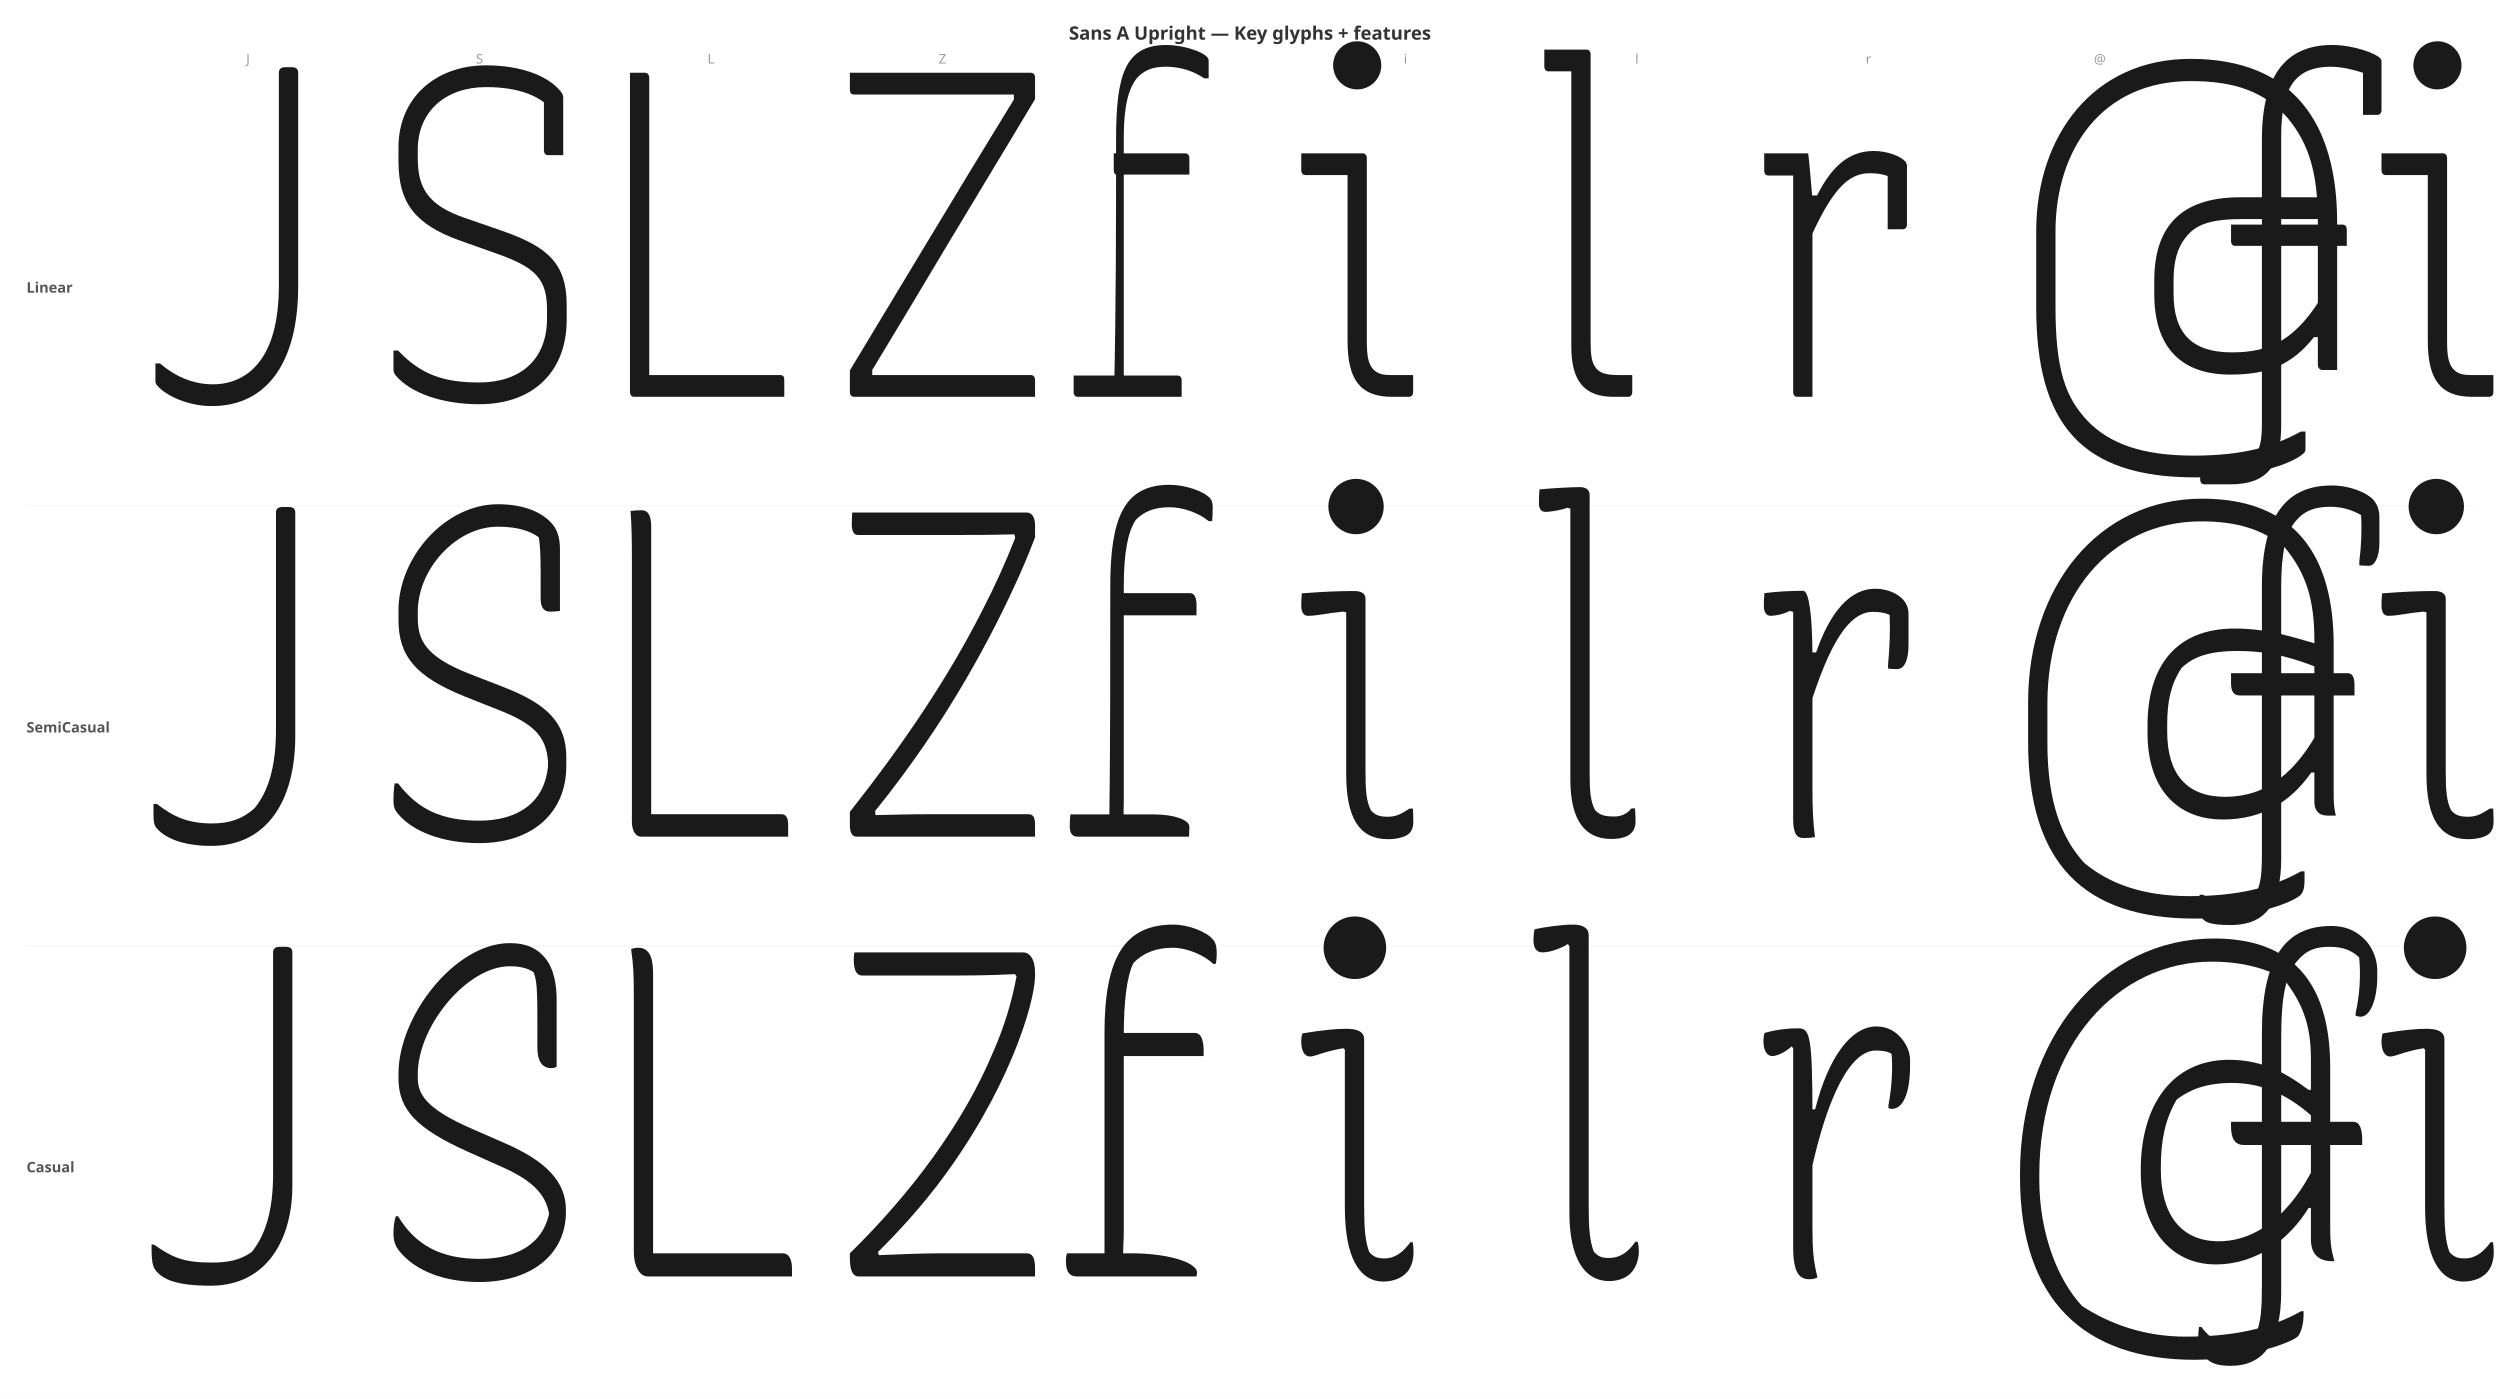
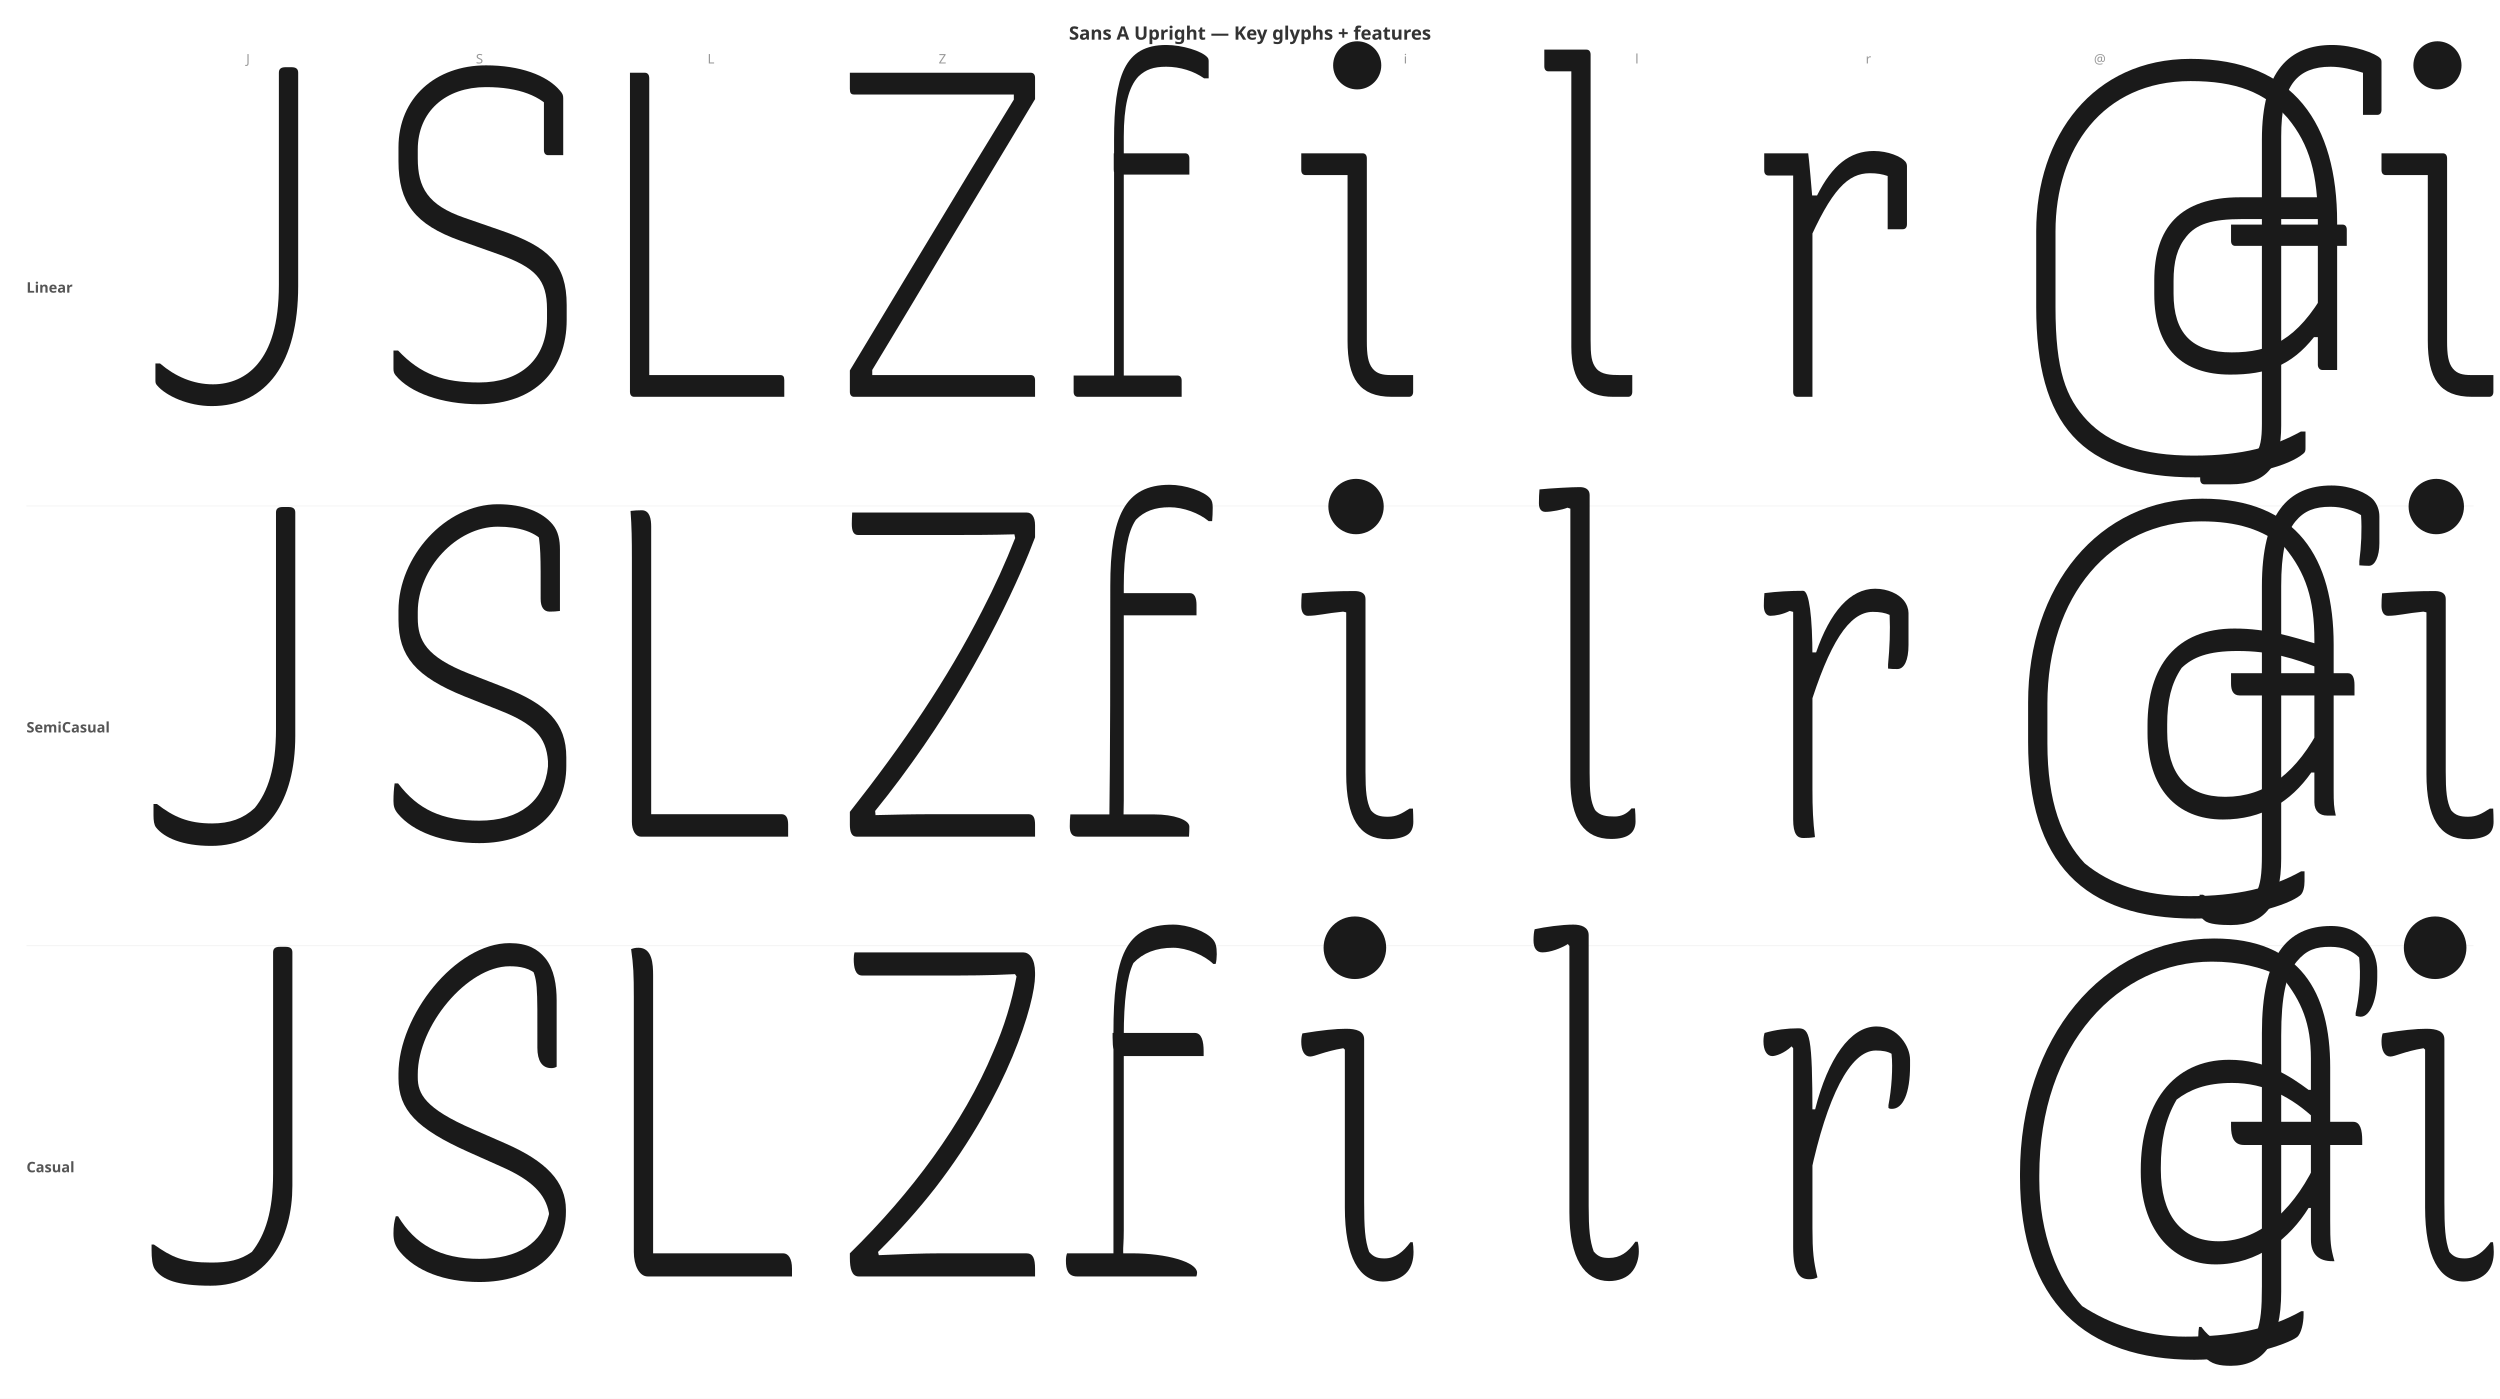
<svg xmlns="http://www.w3.org/2000/svg" width="1890.0" height="1057.5" viewBox="0 0 1890.0 1057.5">
  <rect width="100%" height="100%" fill="white" />
  <text x="945.0" y="30" text-anchor="middle" font-size="14" font-family="sans-serif" font-weight="bold" fill="#333">Sans A Upright — Key glyphs + features</text>
  <text x="187.5" y="48" text-anchor="middle" font-size="10" font-family="sans-serif" fill="#999">J</text>
  <text x="362.5" y="48" text-anchor="middle" font-size="10" font-family="sans-serif" fill="#999">S</text>
  <text x="537.5" y="48" text-anchor="middle" font-size="10" font-family="sans-serif" fill="#999">L</text>
  <text x="712.5" y="48" text-anchor="middle" font-size="10" font-family="sans-serif" fill="#999">Z</text>
  <text x="887.5" y="48" text-anchor="middle" font-size="10" font-family="sans-serif" fill="#999">f</text>
  <text x="1062.5" y="48" text-anchor="middle" font-size="10" font-family="sans-serif" fill="#999">i</text>
  <text x="1237.5" y="48" text-anchor="middle" font-size="10" font-family="sans-serif" fill="#999">l</text>
  <text x="1412.5" y="48" text-anchor="middle" font-size="10" font-family="sans-serif" fill="#999">r</text>
  <text x="1587.5" y="48" text-anchor="middle" font-size="10" font-family="sans-serif" fill="#999">@</text>
  <text x="1762.5" y="48" text-anchor="middle" font-size="10" font-family="sans-serif" fill="#999">fi</text>
  <text x="20" y="221.25" font-size="11" font-family="sans-serif" font-weight="bold" fill="#555">Linear</text>
  <path d="M160.958 290.55C146.083 290.55 132.375 284.6 121.0 274.8H117.5C117.5 279.35 117.5 283.2 117.5 287.75C117.5 289.5 117.792 290.2 118.667 291.25C125.375 299.3 142.292 307.0 160.083 307.0C201.5 307.0 225.417 274.45 225.417 216.35C225.417 163.105 225.417 108.246 225.417 55C225.417 52.2 223.958 50.8 220.312 50.8C218.854 50.8 217.396 50.8 215.938 50.8C212.292 50.8 210.833 52.2 210.833 55C210.833 55 210.833 55 210.833 55C210.833 55 210.833 55 210.833 55C210.833 107.899 210.833 162.401 210.833 215.3C210.833 245.4 204.417 263.6 194.792 275.15C186.333 285.3 174.375 290.55 160.958 290.55Z" fill="#1a1a1a" />
  <path d="M367.458 49.4C329.25 49.4 301.25 74.035 301.25 111.35V121.85C301.25 153.35 313.53 169.736 348.208 182.05L376.792 192.2C405.06 202.238 413.542 211.45 413.542 233.85V240.85C413.542 272.0 393.24 289.15 362.208 289.15C335.375 289.15 318.167 283.2 300.958 265.0H297.458C297.458 269.55 297.458 273.989 297.458 278.65C297.458 280.75 297.75 282.15 299.208 283.9C309.885 296.712 333.598 305.6 362.208 305.6C404.208 305.6 428.417 279.89 428.417 241.9V230.7C428.417 199.292 414.433 186.58 379.125 174.35L350.833 164.55C323.415 155.053 315.833 141.8 315.833 119.75V113.1C315.833 84.4 336.715 65.85 367.458 65.85C392.25 65.85 409.458 72.5 419.083 85.1L411.208 66.9C411.208 82.3 411.208 98.05 411.208 113.45C411.208 115.9 412.375 117.3 414.417 117.3C418.208 117.3 422.0 117.3 425.792 117.3C425.792 102.964 425.792 88.6 425.792 74.25C425.792 71.8 425.208 70.75 423.458 68.65C413.542 56.75 392.833 49.4 367.458 49.4Z" fill="#1a1a1a" />
  <path d="M479.458 300.0H592.917C592.917 296.85 592.917 291.6 592.917 287.4C592.917 284.6 592.042 283.55 589.708 283.55H490.833C490.833 208.65 490.833 133.75 490.833 58.85C490.833 56.75 489.667 55 487.625 55C483.833 55 480.042 55 476.25 55C476.25 66.55 476.25 78.45 476.25 90.0C476.25 123.6 476.25 217.05 476.25 296.15C476.25 298.6 477.417 300.0 479.458 300.0Z" fill="#1a1a1a" />
  <path d="M782.5 300.0C782.5 295.8 782.5 291.6 782.5 287.4C782.5 284.95 781.333 283.55 779.292 283.55H700.833C681.875 283.55 671.375 283.55 659.417 283.55V279.7C669.042 263.95 678.958 247.15 689.167 230.35C724.75 170.5 762.083 109.25 782.5 74.95V58.85C782.5 56.4 781.333 55 779.292 55H642.5C642.5 60.6 642.5 63.4 642.5 67.25C642.5 70.4 643.375 71.45 645.708 71.45H712.208C736.125 71.45 750.125 71.45 766.458 71.45V75.3C755.375 93.5 744.583 111.0 734.375 127.8C704.625 176.8 676.917 223.0 642.5 280.05V296.15C642.5 298.6 643.667 300.0 645.708 300.0Z" fill="#1a1a1a" />
-   <path d="M881.667 34.0C850.167 34.0 843.75 57.45 843.75 105.4C843.75 169.1 843.75 232.8 842.233 296.5H850.75L849.583 292.65C849.583 288.45 849.583 284.6 849.583 280.4C849.583 221.25 849.583 162.1 849.583 103.3C849.583 80.55 853.083 65.85 860.667 57.8C866.208 52.55 872.042 50.45 881.667 50.45C892.167 50.45 902.602 53.762 910.25 59.2H913.75C913.75 55 913.75 50.45 913.75 46.25C913.75 44.85 913.458 44.15 912.875 43.45C908.792 38.55 893.625 34.0 881.667 34.0ZM842.0 115.9C842.0 120.45 842.0 123.6 842.0 128.15C842.0 130.6 842.7 132.0 843.925 132.0H899.167C899.167 127.45 899.167 124.3 899.167 119.75C899.167 117.3 898.0 115.9 895.958 115.9ZM811.667 283.9C811.667 288.45 811.667 291.6 811.667 296.15C811.667 298.6 812.833 300.0 814.875 300.0H893.333C893.333 295.45 893.333 292.3 893.333 287.75C893.333 285.3 892.167 283.9 890.125 283.9Z" fill="#1a1a1a" />
+   <path d="M881.667 34.0C850.167 34.0 842.233 57.45 842.233 105.4C842.233 169.1 842.233 232.8 842.233 296.5H850.75L849.583 292.65C849.583 288.45 849.583 284.6 849.583 280.4C849.583 221.25 849.583 162.1 849.583 103.3C849.583 80.55 853.083 65.85 860.667 57.8C866.208 52.55 872.042 50.45 881.667 50.45C892.167 50.45 902.602 53.762 910.25 59.2H913.75C913.75 55 913.75 50.45 913.75 46.25C913.75 44.85 913.458 44.15 912.875 43.45C908.792 38.55 893.625 34.0 881.667 34.0ZM842.0 115.9C842.0 120.45 842.0 123.6 842.0 128.15C842.0 130.6 842.7 132.0 843.925 132.0H899.167C899.167 127.45 899.167 124.3 899.167 119.75C899.167 117.3 898.0 115.9 895.958 115.9ZM811.667 283.9C811.667 288.45 811.667 291.6 811.667 296.15C811.667 298.6 812.833 300.0 814.875 300.0H893.333C893.333 295.45 893.333 292.3 893.333 287.75C893.333 285.3 892.167 283.9 890.125 283.9Z" fill="#1a1a1a" />
  <path d="M983.75 115.9C983.75 120.1 983.75 124.3 983.75 128.5C983.75 130.95 984.917 132.35 986.958 132.35C998.333 132.35 1003.875 132.35 1015.25 132.35H1018.75C1018.75 173.65 1018.75 217.75 1018.75 257.65C1018.75 286.0 1027.5 300.0 1052.292 300.0C1058.125 300.0 1062.792 300.0 1065.125 300.0C1067.167 300.0 1068.333 298.6 1068.333 296.15C1068.333 291.95 1068.333 287.75 1068.333 283.55H1064.833C1058.708 283.55 1056.958 283.55 1051.708 283.55C1045.0 283.55 1040.917 282.5 1037.708 278.65C1034.208 274.45 1033.333 268.15 1033.333 258.0C1033.333 216.0 1033.333 165.25 1033.333 119.75C1033.333 117.3 1032.167 115.9 1030.125 115.9C1012.625 115.9 1001.25 115.9 983.75 115.9ZM1007.842 49.4C1007.842 59.452 1015.99 67.6 1026.042 67.6C1036.094 67.6 1044.242 59.452 1044.242 49.4C1044.242 39.348 1036.094 31.2 1026.042 31.2C1015.99 31.2 1007.842 39.348 1007.842 49.4Z" fill="#1a1a1a" />
  <path d="M1167.5 37.5C1167.5 41.7 1167.5 45.9 1167.5 50.1C1167.5 52.55 1168.667 53.95 1170.708 53.95C1173.333 53.95 1182.083 53.95 1184.708 53.95H1187.917C1187.917 94.9 1187.917 214.6 1187.917 262.2C1187.917 288.45 1198.125 300.0 1219.708 300.0C1225.25 300.0 1228.75 300.0 1230.792 300.0C1232.833 300.0 1234.0 298.6 1234.0 296.15C1234.0 291.95 1234.0 287.75 1234.0 283.55H1230.5C1229.333 283.55 1227.0 283.55 1224.667 283.55C1217.667 283.55 1210.667 283.2 1206.875 278.65C1203.083 274.1 1202.5 268.5 1202.5 256.95C1202.5 212.15 1202.5 86.15 1202.5 41.35C1202.5 38.9 1201.333 37.5 1199.292 37.5C1195.792 37.5 1176.25 37.5 1167.5 37.5Z" fill="#1a1a1a" />
  <path d="M1333.75 115.9C1333.75 120.1 1333.75 124.65 1333.75 128.85C1333.75 131.3 1334.917 132.7 1336.958 132.7C1341.771 132.7 1346.729 132.7 1351.542 132.7H1355.625C1355.625 187.3 1355.625 241.55 1355.625 296.15C1355.625 298.6 1356.792 300.0 1358.833 300.0C1362.625 300.0 1366.417 300.0 1370.208 300.0C1370.208 288.1 1370.208 276.2 1370.208 264.65C1370.208 226.5 1370.208 189.05 1370.208 150.55C1370.208 150.2 1367.292 115.9 1367.0 115.9C1356.052 115.9 1344.698 115.9 1333.75 115.9ZM1416.583 114.15C1398.5 114.15 1385.083 125.0 1373.708 147.75H1366.125V185.55C1384.702 143.056 1397.042 130.95 1413.667 130.95C1418.917 130.95 1423.0 131.65 1427.083 133.05C1427.083 146.7 1427.083 156.85 1427.083 169.1V173.3C1430.875 173.3 1434.667 173.3 1438.458 173.3C1440.5 173.3 1441.667 171.9 1441.667 169.45V125.7C1441.667 124.65 1441.375 123.25 1440.5 122.2C1437.292 118.35 1427.375 114.15 1416.583 114.15Z" fill="#1a1a1a" />
  <path d="M1539.375 174.7V232.45C1539.375 320.3 1573.208 360.9 1659.542 360.9C1701.833 360.9 1730.708 351.8 1741.208 343.05C1742.958 341.65 1742.958 340.6 1742.958 338.15C1742.958 334.65 1742.958 329.75 1742.958 326.25H1739.458C1719.042 337.45 1696.292 344.45 1658.375 344.45C1619.292 344.45 1594.5 335.35 1577.875 317.85C1561.833 300.7 1553.958 280.4 1553.958 232.1V175.05C1553.958 112.75 1589.25 61.3 1656.042 61.3C1690.458 61.3 1712.042 69.7 1729.25 88.95C1746.167 109.25 1752.292 132.0 1752.292 167.7C1752.292 196.75 1752.292 246.8 1752.292 275.85C1752.292 277.95 1753.75 279.7 1755.5 279.7H1766.875C1766.875 277.25 1766.875 274.45 1766.875 272.0C1766.875 244.35 1766.875 195.7 1766.875 168.05C1766.875 94.2 1734.5 44.5 1656.042 44.5C1582.25 44.5 1539.375 102.95 1539.375 174.7ZM1758.125 219.5C1736.542 257.3 1716.125 266.4 1687.25 266.4C1657.208 266.4 1643.208 252.05 1643.208 221.95V212.5C1643.208 197.8 1645.833 187.3 1653.125 178.55C1660.417 169.8 1670.917 165.6 1695.708 165.6C1721.083 165.6 1735.958 165.6 1760.167 165.6V149.15H1755.792C1733.625 149.15 1715.542 149.15 1693.375 149.15C1647.875 149.15 1628.625 172.25 1628.625 212.15V222.3C1628.625 263.95 1650.208 283.2 1686.083 283.2C1713.5 283.2 1732.167 276.55 1749.375 254.85H1758.125Z" fill="#1a1a1a" />
  <path d="M1663.333 349.7C1663.333 353.9 1663.333 358.1 1663.333 362.3C1663.333 364.75 1664.5 366.15 1666.542 366.15C1667.958 366.15 1679.696 366.15 1686.375 366.15C1714.375 366.15 1724.583 351.45 1724.583 321.7C1724.583 263.6 1724.583 162.45 1724.583 103.3C1724.583 83.7 1727.5 70.05 1734.208 61.65C1740.217 54.097 1749.322 50.45 1761.917 50.45C1770.185 50.45 1778.954 52.612 1786.417 55C1786.417 64.45 1786.417 73.2 1786.417 82.65V86.85C1790.208 86.85 1793.417 86.85 1797.208 86.85C1799.25 86.85 1800.417 85.45 1800.417 83.0V46.95C1800.417 45.55 1800.125 44.85 1799.542 44.15C1796.502 40.503 1779.354 34.0 1763.083 34.0C1730.834 34.0 1710.0 53.6 1710.0 105.4C1710.0 175.75 1710.0 249.95 1710.0 320.3C1710.0 331.85 1708.833 338.85 1705.042 343.4C1701.25 347.95 1694.833 349.7 1685.5 349.7C1679.145 349.7 1673.188 349.7 1666.833 349.7ZM1686.667 169.8C1686.667 174.35 1686.667 177.5 1686.667 182.05C1686.667 184.5 1687.833 185.9 1689.875 185.9H1774.167C1774.167 181.35 1774.167 178.2 1774.167 173.65C1774.167 171.2 1773.0 169.8 1770.958 169.8ZM1800.417 115.9C1800.417 120.1 1800.417 124.3 1800.417 128.5C1800.417 130.95 1801.583 132.35 1803.625 132.35C1815.0 132.35 1820.542 132.35 1831.917 132.35H1835.417C1835.417 173.65 1835.417 217.75 1835.417 257.65C1835.417 286.0 1844.167 300.0 1868.958 300.0C1874.792 300.0 1879.458 300.0 1881.792 300.0C1883.833 300.0 1885.0 298.6 1885.0 296.15C1885.0 291.95 1885.0 287.75 1885.0 283.55H1881.5C1875.375 283.55 1873.625 283.55 1868.375 283.55C1861.667 283.55 1857.583 282.5 1854.375 278.65C1850.875 274.45 1850.0 268.15 1850.0 258.0C1850.0 216.0 1850.0 165.25 1850.0 119.75C1850.0 117.3 1848.833 115.9 1846.792 115.9C1829.292 115.9 1817.917 115.9 1800.417 115.9ZM1824.508 49.4C1824.508 59.452 1832.656 67.6 1842.708 67.6C1852.76 67.6 1860.908 59.452 1860.908 49.4C1860.908 39.348 1852.76 31.2 1842.708 31.2C1832.656 31.2 1824.508 39.348 1824.508 49.4Z" fill="#1a1a1a" />
  <line x1="20" y1="382.5" x2="1870.0" y2="382.5" stroke="#eee" stroke-width="0.5" />
  <text x="20" y="553.75" font-size="11" font-family="sans-serif" font-weight="bold" fill="#555">SemiCasual</text>
  <path d="M160.375 622.525C142.146 622.525 131.062 617.45 118.667 607.825H116.042C116.042 610.8 116.042 613.25 116.042 616.225C116.042 620.425 116.479 623.575 117.938 625.5C124.062 633.375 138.062 639.5 159.646 639.5C201.938 639.5 223.229 605.2 223.229 556.375C223.229 500.646 223.229 443.229 223.229 387.5C223.229 384.7 221.771 383.3 218.125 383.3C216.667 383.3 215.208 383.3 213.75 383.3C210.104 383.3 208.646 384.7 208.646 387.5C208.646 387.5 208.646 387.5 208.646 387.5C208.646 387.5 208.646 387.5 208.646 387.5C208.646 441.554 208.646 497.246 208.646 551.3C208.646 580.525 202.521 598.55 192.604 610.8C183.854 619.025 173.5 622.525 160.375 622.525Z" fill="#1a1a1a" />
  <path d="M376.354 381.2C336.688 381.2 301.25 420.993 301.25 461.525V468.525C301.25 496.175 314.244 511.543 351.125 526.45L377.958 537.125C403.613 547.219 412.958 557.075 414.271 575.45V579.475C411.792 605.9 392.454 620.425 362.354 620.425C334.062 620.425 315.979 612.025 300.958 592.25H298.333C297.75 596.45 297.458 600.595 297.458 605.55C297.458 609.4 298.188 612.025 300.812 615.175C312.13 628.756 334.632 637.4 362.354 637.4C402.75 637.4 428.125 614.22 428.125 579.125V572.65C428.125 546.271 413.55 532.215 380.729 519.45L354.188 509.125C322.249 496.501 315.833 484.275 315.833 467.125V462.575C315.833 430.025 344.941 398.175 376.354 398.175C392.396 398.175 405.375 402.025 412.958 411.65L405.667 397.65C409.021 411.3 408.729 420.575 408.729 452.775C408.729 458.9 411.062 462.4 415.583 462.4C418.354 462.4 420.833 462.225 423.312 461.875C423.312 446.307 423.312 430.9 423.312 415.325C423.312 408.5 422.146 401.675 417.771 396.425C410.042 387.15 395.896 381.2 376.354 381.2Z" fill="#1a1a1a" />
  <path d="M484.562 632.5C484.562 632.5 595.833 632.5 595.833 632.5C595.833 629.875 595.833 626.2 595.833 623.225C595.833 618.15 594.083 615.525 590.875 615.525C590.875 615.525 492.292 615.525 492.292 615.525C492.292 543.075 492.292 470.625 492.292 398.175C492.292 392.75 491.417 385.75 485.146 385.75C482.083 385.75 479.458 385.925 476.688 386.275C477.562 398.175 477.708 407.625 477.708 421.8C477.708 471.15 477.708 551.475 477.708 621.3C477.708 627.6 480.333 632.5 484.562 632.5Z" fill="#1a1a1a" />
  <path d="M782.5 632.5C782.5 629.525 782.5 626.375 782.5 623.4C782.5 618.15 781.188 615.525 777.542 615.525C777.542 615.525 706.521 615.525 706.521 615.525C689.312 615.525 676.333 615.875 661.896 616.225C661.896 616.225 661.604 613.075 661.604 613.075C674.583 597.15 686.833 580.525 698.208 564.075C743.417 498.625 772.292 433.7 782.5 406.225C782.5 406.225 782.5 397.125 782.5 397.125C782.5 390.475 779.729 387.5 776.375 387.5C776.375 387.5 644.25 387.5 644.25 387.5C644.104 390.825 643.958 393.1 643.958 396.075C643.958 400.975 644.979 404.475 648.771 404.475C648.771 404.475 712.354 404.475 712.354 404.475C733.354 404.475 748.521 404.475 766.896 403.95C766.896 403.95 767.479 406.75 767.479 406.75C760.188 425.3 751.875 443.675 742.688 461.35C716.438 513.15 682.75 562.675 642.5 613.775C642.5 613.775 642.5 623.575 642.5 623.575C642.5 628.825 643.812 632.5 647.458 632.5C647.458 632.5 782.5 632.5 782.5 632.5Z" fill="#1a1a1a" />
  <path d="M884.292 366.5C850.312 366.5 839.375 390.475 839.375 443.15C839.375 503.525 839.375 563.725 838.617 624.1C838.617 624.1 850.021 624.1 850.021 624.1C850.021 624.1 849.35 619.375 849.35 619.375C849.292 615.7 849.583 611.85 849.583 605.375C849.583 551.3 849.583 497.05 849.583 443.15C849.583 418.65 852.5 402.025 858.771 392.925C865.188 386.45 873.062 383.475 884.292 383.475C894.646 383.475 906.572 387.931 913.75 393.975C913.75 393.975 916.375 393.975 916.375 393.975C916.667 391.0 916.812 387.15 916.812 383.825C916.812 380.15 916.229 378.4 914.917 376.825C910.396 371.4 895.958 366.5 884.292 366.5ZM841.562 448.4C841.562 451.2 841.562 453.475 841.562 456.275C841.562 461.35 842.35 465.2 844.538 465.2C844.538 465.2 904.562 465.2 904.562 465.2C904.562 462.4 904.562 460.125 904.562 457.325C904.562 452.25 903.25 448.4 899.604 448.4C899.604 448.4 841.562 448.4 841.562 448.4ZM809.188 615.7C808.896 618.675 808.75 621.125 808.75 624.625C808.75 629.175 810.062 632.5 814.583 632.5C814.583 632.5 898.875 632.5 898.875 632.5C899.021 629.875 899.167 627.775 899.167 624.975C899.167 619.725 887.202 615.7 872.771 615.7C872.771 615.7 809.188 615.7 809.188 615.7Z" fill="#1a1a1a" />
  <path d="M984.188 448.575C983.896 451.55 983.75 454.7 983.75 458.025C983.75 462.575 985.5 465.55 988.708 465.55C996.146 465.55 1002.417 463.625 1015.396 462.4C1015.396 462.4 1017.729 462.925 1017.729 462.925C1017.729 503.525 1017.729 545.35 1017.729 585.25C1017.729 618.15 1027.5 634.425 1049.083 634.425C1055.792 634.425 1061.479 633.025 1064.542 630.75C1067.167 628.825 1068.479 625.5 1068.479 621.3C1068.479 617.8 1068.333 614.3 1068.188 611.325C1068.188 611.325 1065.562 611.325 1065.562 611.325C1059.729 615.0 1055.938 617.45 1049.229 617.45C1043.542 617.45 1039.75 616.575 1036.396 612.55C1033.042 606.075 1032.312 598.025 1032.312 583.325C1032.312 541.85 1032.312 496.0 1032.312 452.775C1032.312 448.4 1028.812 446.825 1023.854 446.825C1011.167 446.825 1000.375 447.35 984.188 448.575ZM1004.237 382.95C1004.237 382.95 1004.237 382.95 1004.237 382.95C1004.237 394.51 1013.607 403.88 1025.167 403.88C1036.726 403.88 1046.097 394.51 1046.097 382.95C1046.097 382.95 1046.097 382.95 1046.097 382.95C1046.097 371.39 1036.726 362.02 1025.167 362.02C1013.607 362.02 1004.237 371.39 1004.237 382.95Z" fill="#1a1a1a" />
  <path d="M1163.854 370.0C1163.562 372.975 1163.417 376.825 1163.417 380.5C1163.417 384.7 1165.167 386.975 1168.375 386.975C1172.75 386.975 1181.208 385.4 1185.0 383.825C1185.0 383.825 1187.188 384.525 1187.188 384.525C1187.188 438.425 1187.188 531.875 1187.188 589.275C1187.188 619.9 1197.979 634.25 1218.104 634.25C1224.375 634.25 1229.625 633.025 1232.542 630.4C1235.021 628.475 1236.479 624.975 1236.479 621.125C1236.479 617.625 1236.333 614.3 1236.042 611.15C1236.042 611.15 1233.417 611.15 1233.417 611.15C1230.062 615.175 1225.833 617.275 1220.583 617.275C1214.604 617.275 1209.5 616.75 1205.854 612.375C1202.5 606.075 1201.771 598.9 1201.771 584.375C1201.771 528.025 1201.771 430.55 1201.771 374.2C1201.771 369.825 1198.271 368.25 1194.333 368.25C1188.354 368.25 1172.167 369.125 1163.854 370.0Z" fill="#1a1a1a" />
  <path d="M1333.896 448.4C1333.604 451.375 1333.458 454.7 1333.458 458.025C1333.458 462.75 1335.354 465.55 1338.417 465.55C1342.127 465.55 1347.823 464.5 1353.0 461.875C1353.0 461.875 1355.625 462.575 1355.625 462.575C1355.625 514.9 1355.625 567.05 1355.625 619.375C1355.625 630.925 1358.833 633.55 1363.354 633.55C1366.417 633.55 1369.333 633.375 1372.104 632.85C1370.646 620.95 1370.208 611.15 1370.208 596.625C1370.208 563.025 1370.208 532.75 1370.208 497.05C1370.208 466.25 1367.729 446.65 1363.208 446.65C1353.611 446.65 1343.599 447.175 1333.896 448.4ZM1417.604 445.075C1398.646 445.075 1383.479 462.75 1372.979 493.2C1372.979 493.2 1366.271 493.2 1366.271 493.2C1366.271 493.2 1367.438 536.6 1367.438 536.6C1382.943 486.206 1397.881 462.575 1415.854 462.575C1421.104 462.575 1425.042 463.275 1428.542 464.85C1429.125 476.925 1428.542 490.225 1427.375 502.3C1427.375 502.3 1427.375 505.45 1427.375 505.45C1429.708 505.8 1432.042 505.8 1434.375 505.8C1439.625 505.8 1442.833 499.15 1442.833 487.6C1442.833 487.6 1442.833 463.45 1442.833 463.45C1442.833 460.475 1441.667 456.8 1439.042 453.65C1435.25 449.1 1427.229 445.075 1417.604 445.075Z" fill="#1a1a1a" />
  <path d="M1533.25 531.0C1533.25 531.0 1533.25 561.1 1533.25 561.1C1533.25 652.1 1574.958 694.45 1659.25 694.45C1697.75 694.45 1729.979 684.125 1738.875 676.95C1741.354 675.025 1742.229 670.3 1742.229 666.1C1742.229 663.825 1742.229 661.025 1742.229 658.75C1742.229 658.75 1739.604 658.75 1739.604 658.75C1717.0 671.35 1691.188 677.475 1655.312 677.475C1620.604 677.475 1595.083 668.375 1575.979 652.625C1558.771 634.25 1547.833 606.425 1547.833 561.975C1547.833 561.975 1547.833 531.875 1547.833 531.875C1547.833 450.675 1595.667 394.15 1664.062 394.15C1691.479 394.15 1710.438 400.275 1727.208 413.75C1743.25 433.175 1749.667 453.125 1749.667 483.925C1749.667 516.3 1749.667 574.05 1749.667 606.425C1749.667 613.425 1753.75 616.575 1759.292 616.575C1759.292 616.575 1765.854 616.575 1765.854 616.575C1764.396 610.1 1764.25 606.95 1764.25 597.5C1764.25 567.225 1764.25 511.75 1764.25 487.425C1764.25 422.325 1736.833 377.0 1664.938 377.0C1585.896 377.0 1533.25 443.85 1533.25 531.0ZM1755.208 547.625C1736.542 584.375 1713.208 602.4 1682.292 602.4C1652.833 602.4 1638.396 584.9 1638.396 553.05C1638.396 553.05 1638.396 547.625 1638.396 547.625C1638.396 529.95 1641.312 516.825 1649.333 504.925C1657.792 496.875 1669.167 492.15 1691.625 492.15C1716.708 492.15 1734.354 497.575 1755.354 505.975C1755.354 505.975 1755.354 486.55 1755.354 486.55C1755.354 486.55 1750.542 486.55 1750.542 486.55C1732.604 481.475 1714.375 475.175 1689.292 475.175C1645.104 475.175 1623.521 503.7 1623.521 548.325C1623.521 548.325 1623.521 554.275 1623.521 554.275C1623.521 595.575 1645.25 619.55 1680.542 619.55C1710.292 619.55 1731.729 606.25 1747.333 584.025C1747.333 584.025 1755.208 584.025 1755.208 584.025C1755.208 584.025 1755.208 547.625 1755.208 547.625Z" fill="#1a1a1a" />
  <path d="M1662.896 676.425C1662.75 679.4 1662.604 682.9 1662.604 686.4C1662.604 690.6 1663.917 693.925 1666.542 695.85C1669.729 698.825 1678.952 699.35 1686.521 699.35C1712.781 699.35 1724.583 683.075 1724.583 649.125C1724.583 588.925 1724.583 504.05 1724.583 443.15C1724.583 418.475 1727.938 403.25 1735.229 394.325C1742.025 385.998 1750.078 383.125 1761.771 383.125C1771.009 383.125 1778.748 385.781 1784.958 389.425C1785.688 400.975 1785.104 413.05 1783.646 424.25C1783.646 424.25 1783.646 427.4 1783.646 427.4C1786.271 427.575 1788.458 427.75 1790.938 427.75C1795.604 427.75 1798.812 420.4 1798.812 410.775C1798.812 410.775 1798.812 390.475 1798.812 390.475C1798.812 385.775 1797.274 381.454 1794.292 377.875C1789.825 372.887 1777.49 367.025 1762.646 367.025C1729.604 367.025 1710.0 388.55 1710.0 443.15C1710.0 510.0 1710.0 579.65 1710.0 646.325C1710.0 660.85 1708.979 668.725 1705.625 675.025C1701.02 680.242 1694.509 682.375 1685.646 682.375C1678.094 682.375 1672.052 680.975 1665.521 676.425C1665.521 676.425 1662.896 676.425 1662.896 676.425ZM1686.667 508.95C1686.667 511.75 1686.667 514.025 1686.667 516.825C1686.667 521.9 1688.271 525.75 1693.083 525.75C1693.083 525.75 1780.0 525.75 1780.0 525.75C1780.0 522.95 1780.0 520.675 1780.0 517.875C1780.0 512.8 1778.688 508.95 1775.042 508.95C1775.042 508.95 1686.667 508.95 1686.667 508.95ZM1800.854 448.575C1800.562 451.55 1800.417 454.7 1800.417 458.025C1800.417 462.575 1802.167 465.55 1805.375 465.55C1812.812 465.55 1819.083 463.625 1832.062 462.4C1832.062 462.4 1834.396 462.925 1834.396 462.925C1834.396 503.525 1834.396 545.35 1834.396 585.25C1834.396 618.15 1844.167 634.425 1865.75 634.425C1872.458 634.425 1878.146 633.025 1881.208 630.75C1883.833 628.825 1885.146 625.5 1885.146 621.3C1885.146 617.8 1885.0 614.3 1884.854 611.325C1884.854 611.325 1882.229 611.325 1882.229 611.325C1876.396 615.0 1872.604 617.45 1865.896 617.45C1860.208 617.45 1856.417 616.575 1853.062 612.55C1849.708 606.075 1848.979 598.025 1848.979 583.325C1848.979 541.85 1848.979 496.0 1848.979 452.775C1848.979 448.4 1845.479 446.825 1840.521 446.825C1827.833 446.825 1817.042 447.35 1800.854 448.575ZM1820.903 382.95C1820.903 382.95 1820.903 382.95 1820.903 382.95C1820.903 394.51 1830.274 403.88 1841.833 403.88C1853.393 403.88 1862.763 394.51 1862.763 382.95C1862.763 382.95 1862.763 382.95 1862.763 382.95C1862.763 371.39 1853.393 362.02 1841.833 362.02C1830.274 362.02 1820.903 371.39 1820.903 382.95Z" fill="#1a1a1a" />
  <line x1="20" y1="715.0" x2="1870.0" y2="715.0" stroke="#eee" stroke-width="0.5" />
  <text x="20" y="886.25" font-size="11" font-family="sans-serif" font-weight="bold" fill="#555">Casual</text>
  <path d="M159.792 954.5C138.208 954.5 129.75 950.3 116.333 940.85H114.583C114.583 942.25 114.583 943.3 114.583 944.7C114.583 951.35 115.167 956.95 117.208 959.75C122.75 967.45 133.833 972.0 159.208 972.0C202.375 972.0 221.042 935.95 221.042 896.4C221.042 838.188 221.042 778.212 221.042 720.0C221.042 717.2 219.583 715.8 215.938 715.8C214.479 715.8 213.021 715.8 211.562 715.8C207.917 715.8 206.458 717.2 206.458 720.0C206.458 720.0 206.458 720.0 206.458 720.0C206.458 720.0 206.458 720.0 206.458 720.0C206.458 775.209 206.458 832.091 206.458 887.3C206.458 915.65 200.625 933.5 190.417 946.45C181.375 952.75 172.625 954.5 159.792 954.5Z" fill="#1a1a1a" />
  <path d="M385.25 713.0C344.125 713.0 301.25 767.95 301.25 811.7V815.2C301.25 839.0 314.958 853.35 354.042 870.85L379.125 882.05C402.167 892.2 412.375 902.7 415.0 917.05V918.1C410.042 939.8 391.667 951.7 362.5 951.7C332.75 951.7 313.792 940.85 300.958 919.5H299.208C298.042 923.35 297.458 927.2 297.458 932.45C297.458 938.05 298.625 941.9 302.417 946.45C314.375 960.8 335.667 969.2 362.5 969.2C401.292 969.2 427.833 948.55 427.833 916.35V914.6C427.833 893.25 412.667 877.85 382.333 864.55L357.542 853.7C321.083 837.95 315.833 826.75 315.833 814.5V812.05C315.833 775.65 353.167 730.5 385.25 730.5C392.542 730.5 401.292 731.55 406.833 738.2L400.125 728.4C406.833 740.3 406.25 743.1 406.25 792.1C406.25 801.9 409.75 807.5 416.75 807.5C418.5 807.5 419.667 807.15 420.833 806.45C420.833 789.65 420.833 773.2 420.833 756.4C420.833 745.2 419.083 732.6 412.083 724.2C406.542 717.55 398.958 713.0 385.25 713.0Z" fill="#1a1a1a" />
  <path d="M489.667 965.0H598.75C598.75 962.9 598.75 960.8 598.75 959.05C598.75 951.7 596.125 947.5 592.042 947.5H493.75C493.75 877.5 493.75 807.5 493.75 737.5C493.75 728.75 493.167 716.5 482.667 716.5C480.333 716.5 478.875 716.85 477.125 717.55C478.875 729.8 479.167 736.8 479.167 753.6C479.167 818.7 479.167 885.9 479.167 946.45C479.167 956.6 483.25 965.0 489.667 965.0Z" fill="#1a1a1a" />
  <path d="M782.5 965.0C782.5 963.25 782.5 961.15 782.5 959.4C782.5 951.35 781.042 947.5 775.792 947.5H712.208C696.75 947.5 681.292 948.2 664.375 948.9L663.792 946.45C680.125 930.35 694.708 913.9 707.25 897.8C762.083 826.75 782.5 758.15 782.5 737.5V735.4C782.5 724.55 778.125 720.0 773.458 720.0H646.0C645.708 721.05 645.417 722.8 645.417 724.9C645.417 731.55 646.583 737.5 651.833 737.5H712.5C730.583 737.5 746.917 737.5 767.333 736.45L768.5 738.2C765.0 757.1 759.167 776.35 751.0 794.9C728.25 849.5 688.583 902.35 642.5 947.5V951.0C642.5 959.05 643.958 965.0 649.208 965.0Z" fill="#1a1a1a" />
-   <path d="M886.917 699.0C850.458 699.0 835.0 723.5 835.0 780.9C835.0 837.95 835.0 894.65 835.0 951.7H849.292L849.117 946.1C849.0 942.95 849.583 939.1 849.583 930.35C849.583 881.35 849.583 832.0 849.583 783.0C849.583 756.75 851.917 738.2 856.875 728.05C864.167 720.35 874.083 716.5 886.917 716.5C897.125 716.5 910.542 722.1 917.25 728.75H919.0C919.583 727.0 919.875 723.85 919.875 721.4C919.875 715.45 919.0 712.65 916.958 710.2C912.0 704.25 898.292 699.0 886.917 699.0ZM841.125 780.9C841.125 781.95 841.125 783.35 841.125 784.4C841.125 792.1 842.0 798.4 845.15 798.4H909.958C909.958 797.35 909.958 795.95 909.958 794.9C909.958 787.2 908.5 780.9 903.25 780.9ZM806.708 947.5C806.125 948.9 805.833 950.65 805.833 953.1C805.833 959.75 807.292 965.0 814.292 965.0H904.417C904.708 964.3 905.0 963.25 905.0 962.2C905.0 954.15 882.237 947.5 855.417 947.5Z" fill="#1a1a1a" />
+   <path d="M886.917 699.0C850.458 699.0 841.767 723.5 841.767 780.9C841.767 837.95 841.767 894.65 841.767 951.7H849.292L849.117 946.1C849.0 942.95 849.583 939.1 849.583 930.35C849.583 881.35 849.583 832.0 849.583 783.0C849.583 756.75 851.917 738.2 856.875 728.05C864.167 720.35 874.083 716.5 886.917 716.5C897.125 716.5 910.542 722.1 917.25 728.75H919.0C919.583 727.0 919.875 723.85 919.875 721.4C919.875 715.45 919.0 712.65 916.958 710.2C912.0 704.25 898.292 699.0 886.917 699.0ZM841.125 780.9C841.125 781.95 841.125 783.35 841.125 784.4C841.125 792.1 842.0 798.4 845.15 798.4H909.958C909.958 797.35 909.958 795.95 909.958 794.9C909.958 787.2 908.5 780.9 903.25 780.9ZM806.708 947.5C806.125 948.9 805.833 950.65 805.833 953.1C805.833 959.75 807.292 965.0 814.292 965.0H904.417C904.708 964.3 905.0 963.25 905.0 962.2C905.0 954.15 882.237 947.5 855.417 947.5Z" fill="#1a1a1a" />
  <path d="M984.625 781.25C984.042 783.0 983.75 785.1 983.75 787.55C983.75 794.2 986.083 798.75 990.458 798.75C993.958 798.75 1000.958 794.9 1015.542 792.45L1016.708 793.5C1016.708 833.4 1016.708 872.95 1016.708 912.85C1016.708 950.3 1027.5 968.85 1045.875 968.85C1053.458 968.85 1060.167 966.05 1063.958 961.5C1067.167 957.65 1068.625 952.4 1068.625 946.45C1068.625 943.65 1068.333 940.85 1068.042 939.1H1066.292C1060.75 946.45 1054.917 951.35 1046.75 951.35C1042.083 951.35 1038.583 950.65 1035.083 946.45C1031.875 937.7 1031.292 927.9 1031.292 908.65C1031.292 867.7 1031.292 826.75 1031.292 785.8C1031.292 779.5 1025.458 777.75 1017.583 777.75C1009.708 777.75 999.5 778.8 984.625 781.25ZM1000.632 716.5C1000.632 729.567 1011.224 740.16 1024.292 740.16C1037.359 740.16 1047.952 729.567 1047.952 716.5C1047.952 703.433 1037.359 692.84 1024.292 692.84C1011.224 692.84 1000.632 703.433 1000.632 716.5Z" fill="#1a1a1a" />
  <path d="M1160.208 702.5C1159.625 704.25 1159.333 707.75 1159.333 710.9C1159.333 716.85 1161.667 720.0 1166.042 720.0C1172.167 720.0 1180.333 716.85 1185.292 713.7L1186.458 715.1C1186.458 781.95 1186.458 849.15 1186.458 916.35C1186.458 951.35 1197.833 968.5 1216.5 968.5C1223.5 968.5 1230.5 966.05 1234.292 960.8C1237.208 956.95 1238.958 951.35 1238.958 946.1C1238.958 943.3 1238.667 940.85 1238.083 938.75H1236.333C1230.792 946.8 1224.667 951.0 1216.5 951.0C1211.542 951.0 1208.333 950.3 1204.833 946.1C1201.917 938.05 1201.042 929.3 1201.042 911.8C1201.042 843.9 1201.042 774.95 1201.042 707.05C1201.042 700.75 1195.208 699.0 1189.375 699.0C1180.917 699.0 1168.083 700.75 1160.208 702.5Z" fill="#1a1a1a" />
  <path d="M1334.042 780.9C1333.458 782.65 1333.167 784.75 1333.167 787.2C1333.167 794.2 1335.792 798.4 1339.875 798.4C1342.483 798.4 1348.917 796.3 1354.458 791.05L1355.625 792.45C1355.625 842.5 1355.625 892.55 1355.625 942.6C1355.625 963.25 1360.875 967.1 1367.875 967.1C1370.208 967.1 1372.25 966.75 1374.0 965.7C1371.083 953.8 1370.208 946.1 1370.208 928.6C1370.208 899.55 1370.208 876.45 1370.208 843.55C1370.208 782.3 1368.167 777.4 1359.417 777.4C1351.17 777.4 1342.5 778.45 1334.042 780.9ZM1418.625 776.0C1398.792 776.0 1381.875 800.5 1372.25 838.65H1366.417L1368.75 887.65C1381.184 829.356 1398.721 794.2 1418.042 794.2C1423.292 794.2 1427.083 794.9 1430.0 796.65C1431.167 807.15 1430.0 823.6 1427.667 835.5V837.6C1428.542 838.3 1429.417 838.3 1430.292 838.3C1438.75 838.3 1444.0 826.4 1444.0 805.75V801.2C1444.0 796.3 1441.958 790.35 1437.583 785.1C1433.208 779.85 1427.083 776.0 1418.625 776.0Z" fill="#1a1a1a" />
  <path d="M1527.125 887.3V889.75C1527.125 983.9 1576.708 1028.0 1658.958 1028.0C1693.667 1028.0 1729.25 1016.45 1736.542 1010.85C1739.75 1008.4 1741.5 1000.0 1741.5 994.05C1741.5 993.0 1741.5 992.3 1741.5 991.25H1739.75C1714.958 1005.25 1686.083 1010.5 1652.25 1010.5C1621.917 1010.5 1595.667 1001.4 1574.083 987.4C1555.708 967.8 1541.708 932.45 1541.708 891.85V888.7C1541.708 788.6 1602.083 727.0 1672.083 727.0C1692.5 727.0 1708.833 730.85 1725.167 738.55C1740.333 757.1 1747.042 774.25 1747.042 800.15C1747.042 835.85 1747.042 901.3 1747.042 937.0C1747.042 948.9 1753.75 953.45 1763.083 953.45H1764.833C1761.917 942.95 1761.625 939.45 1761.625 923.0C1761.625 890.1 1761.625 827.8 1761.625 806.8C1761.625 750.45 1739.167 709.5 1673.833 709.5C1589.542 709.5 1527.125 784.75 1527.125 887.3ZM1752.292 875.75C1736.542 911.45 1710.292 938.4 1677.333 938.4C1648.458 938.4 1633.583 917.75 1633.583 884.15V882.75C1633.583 862.1 1636.792 846.35 1645.542 831.3C1655.167 823.95 1667.417 818.7 1687.542 818.7C1712.333 818.7 1732.75 829.55 1750.542 846.35V823.95H1745.292C1731.583 813.8 1713.208 801.2 1685.208 801.2C1642.333 801.2 1618.417 835.15 1618.417 884.5V886.25C1618.417 927.2 1640.292 955.9 1675.0 955.9C1707.083 955.9 1731.292 935.95 1745.292 913.2H1752.292Z" fill="#1a1a1a" />
  <path d="M1662.458 1003.15C1662.167 1004.9 1661.875 1007.7 1661.875 1010.5C1661.875 1016.45 1663.333 1021.7 1666.542 1025.55C1671.5 1031.5 1678.208 1032.55 1686.667 1032.55C1711.186 1032.55 1724.583 1014.7 1724.583 976.55C1724.583 914.25 1724.583 845.65 1724.583 783.0C1724.583 753.25 1728.375 736.45 1736.25 727.0C1743.833 717.9 1750.833 715.8 1761.625 715.8C1771.833 715.8 1778.542 718.95 1783.5 723.85C1784.958 737.5 1783.792 752.9 1780.875 765.85V767.95C1782.333 768.3 1783.5 768.65 1784.667 768.65C1791.958 768.65 1797.208 755.35 1797.208 738.55V734.0C1797.208 726 1794.423 718.057 1789.042 711.6C1783.148 705.272 1775.625 700.05 1762.208 700.05C1728.375 700.05 1710.0 723.5 1710.0 780.9C1710.0 844.25 1710.0 909.35 1710.0 972.35C1710.0 989.85 1709.125 998.6 1706.208 1006.65C1700.789 1012.534 1694.185 1015.05 1685.792 1015.05C1677.042 1015.05 1670.917 1012.25 1664.208 1003.15ZM1686.667 848.1C1686.667 849.15 1686.667 850.55 1686.667 851.6C1686.667 859.3 1688.708 865.6 1696.292 865.6H1785.833C1785.833 864.55 1785.833 863.15 1785.833 862.1C1785.833 854.4 1784.375 848.1 1779.125 848.1ZM1801.292 781.25C1800.708 783.0 1800.417 785.1 1800.417 787.55C1800.417 794.2 1802.75 798.75 1807.125 798.75C1810.625 798.75 1817.625 794.9 1832.208 792.45L1833.375 793.5C1833.375 833.4 1833.375 872.95 1833.375 912.85C1833.375 950.3 1844.167 968.85 1862.542 968.85C1870.125 968.85 1876.833 966.05 1880.625 961.5C1883.833 957.65 1885.292 952.4 1885.292 946.45C1885.292 943.65 1885.0 940.85 1884.708 939.1H1882.958C1877.417 946.45 1871.583 951.35 1863.417 951.35C1858.75 951.35 1855.25 950.65 1851.75 946.45C1848.542 937.7 1847.958 927.9 1847.958 908.65C1847.958 867.7 1847.958 826.75 1847.958 785.8C1847.958 779.5 1842.125 777.75 1834.25 777.75C1826.375 777.75 1816.167 778.8 1801.292 781.25ZM1817.298 716.5C1817.298 729.567 1827.891 740.16 1840.958 740.16C1854.026 740.16 1864.618 729.567 1864.618 716.5C1864.618 703.433 1854.026 692.84 1840.958 692.84C1827.891 692.84 1817.298 703.433 1817.298 716.5Z" fill="#1a1a1a" />
</svg>
